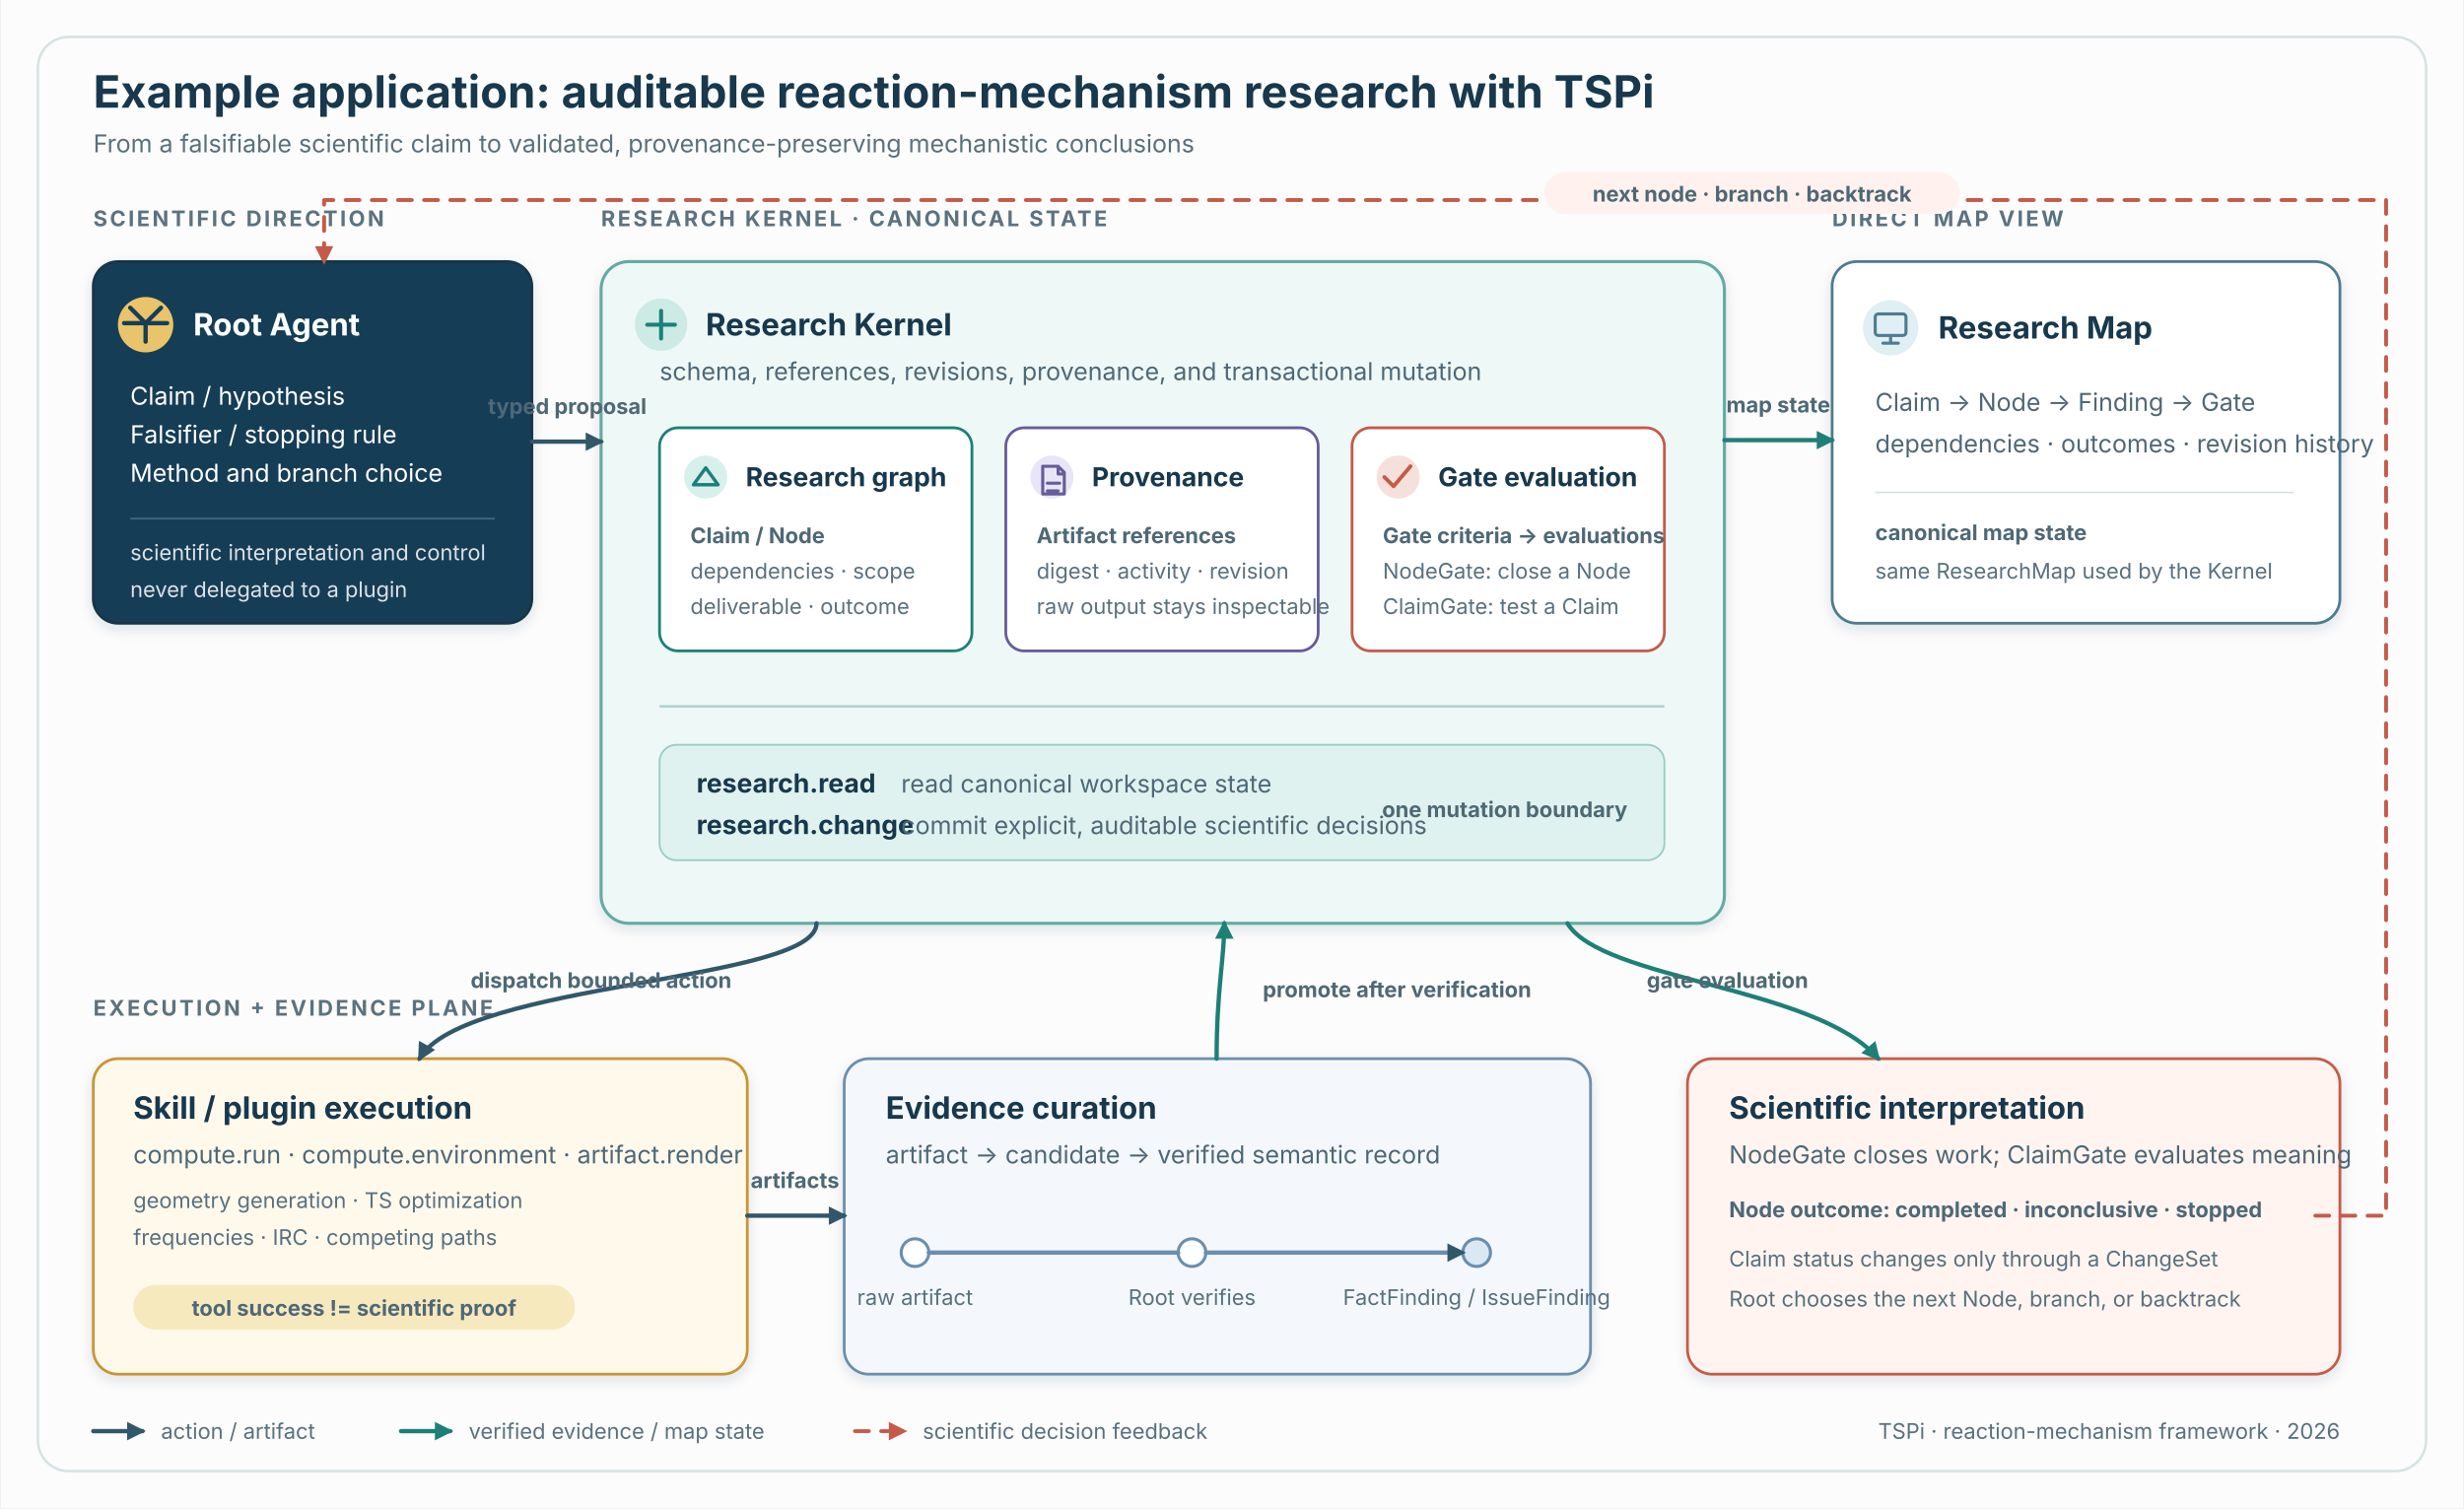
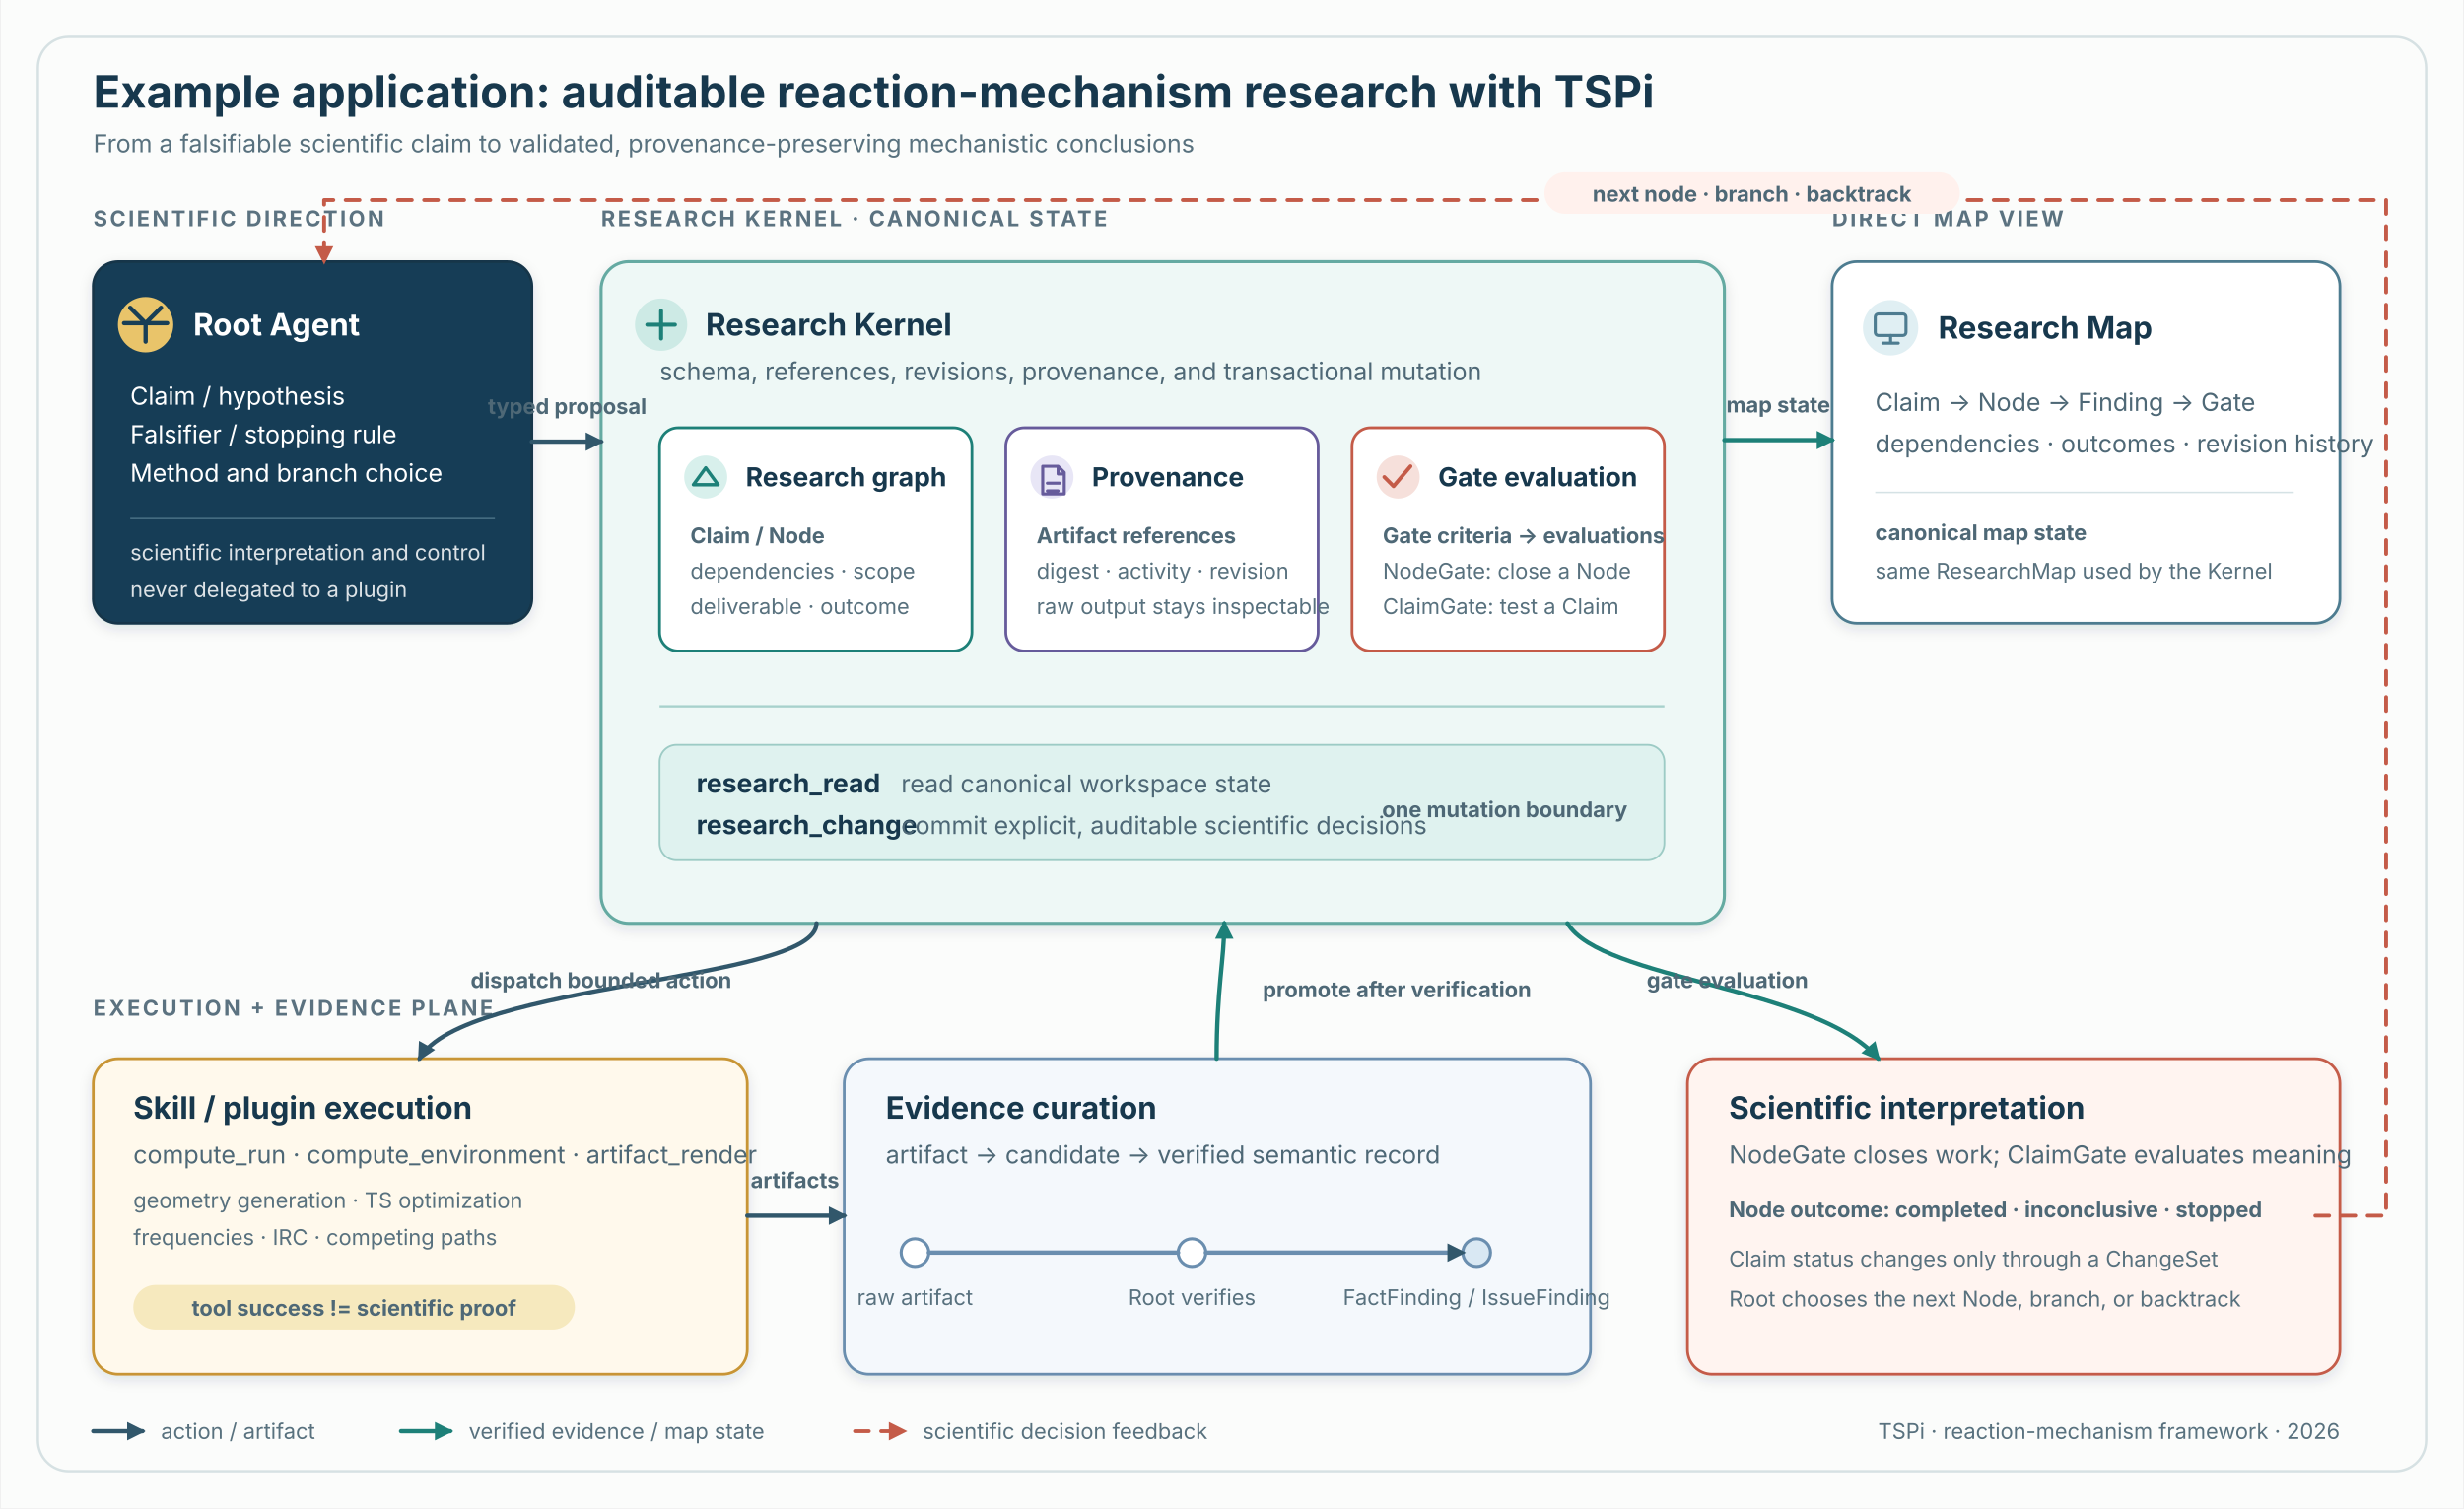
<svg xmlns="http://www.w3.org/2000/svg" width="183mm" height="112mm" viewBox="0 0 1600 980" role="img" aria-labelledby="title desc">
  <defs>
    <marker id="arrow-navy" markerWidth="12" markerHeight="12" refX="10" refY="6" orient="auto" markerUnits="userSpaceOnUse">
      <path d="M0,0 L12,6 L0,12 Z" fill="#31576B" />
    </marker>
    <marker id="arrow-teal" markerWidth="12" markerHeight="12" refX="10" refY="6" orient="auto" markerUnits="userSpaceOnUse">
      <path d="M0,0 L12,6 L0,12 Z" fill="#1D8078" />
    </marker>
    <marker id="arrow-coral" markerWidth="12" markerHeight="12" refX="10" refY="6" orient="auto" markerUnits="userSpaceOnUse">
      <path d="M0,0 L12,6 L0,12 Z" fill="#C45B48" />
    </marker>
    <filter id="shadow" x="-10%" y="-10%" width="120%" height="130%">
      <feDropShadow dx="0" dy="3" stdDeviation="4" flood-color="#17384D" flood-opacity="0.12" />
    </filter>
    <style>
      text { font-family: Inter, "Noto Sans", Arial, sans-serif; fill: #17384D; }
      .title { font-size: 29px; font-weight: 700; letter-spacing: .1px; }
      .subtitle { font-size: 16px; fill: #58717E; }
      .section { font-size: 14px; font-weight: 700; letter-spacing: 1.6px; fill: #5B7280; }
      .heading { font-size: 20px; font-weight: 700; }
      .subheading { font-size: 17px; font-weight: 700; }
      .body { font-size: 16px; fill: #4E6876; }
      .small { font-size: 14px; fill: #58717E; }
      .small-strong { font-size: 14px; font-weight: 700; fill: #4E6876; }
      .inverse { fill: #FFFFFF; }
      .flow { fill: none; stroke: #31576B; stroke-width: 2.8; stroke-linecap: round; stroke-linejoin: round; marker-end: url(#arrow-navy); }
      .evidence-flow { fill: none; stroke: #1D8078; stroke-width: 2.8; stroke-linecap: round; stroke-linejoin: round; marker-end: url(#arrow-teal); }
      .feedback { fill: none; stroke: #C45B48; stroke-width: 2.5; stroke-dasharray: 9 8; stroke-linecap: round; stroke-linejoin: round; marker-end: url(#arrow-coral); }
      .card { filter: url(#shadow); }
    </style>
  </defs>
  <rect width="1600" height="980" fill="#FBFCFB" />
  <rect x="24" y="24" width="1552" height="932" rx="20" fill="#FBFCFB" stroke="#D6E1E3" stroke-width="1.6" />
  <text x="60" y="70" class="title">Example application: auditable reaction-mechanism research with TSPi</text>
  <text x="60" y="99" class="subtitle">From a falsifiable scientific claim to validated, provenance-preserving mechanistic conclusions</text>
  <text x="60" y="147" class="section">SCIENTIFIC DIRECTION</text>
  <text x="390" y="147" class="section">RESEARCH KERNEL · CANONICAL STATE</text>
  <text x="1190" y="147" class="section">DIRECT MAP VIEW</text>
  <g class="card">
    <rect x="60" y="170" width="285" height="235" rx="16" fill="#183E56" stroke="#15364A" stroke-width="1.8" />
  </g>
  <circle cx="94" cy="211" r="18" fill="#E9C46A" />
  <path d="M94 222v-12m0 0-10-10m10 10 10-10m-10 10h-14m14 0h14" fill="none" stroke="#183E56" stroke-width="2.8" stroke-linecap="round" stroke-linejoin="round" />
  <text x="125" y="218" class="heading inverse">Root Agent</text>
  <text x="84" y="263" class="body inverse">Claim / hypothesis</text>
  <text x="84" y="288" class="body inverse">Falsifier / stopping rule</text>
  <text x="84" y="313" class="body inverse">Method and branch choice</text>
  <line x1="84" y1="337" x2="321" y2="337" stroke="#6E95A8" stroke-width="1" opacity=".55" />
  <text x="84" y="364" class="small inverse" opacity=".85">scientific interpretation and control</text>
  <text x="84" y="388" class="small inverse" opacity=".85">never delegated to a plugin</text>
  <g class="card">
    <rect x="390" y="170" width="730" height="430" rx="18" fill="#EEF8F6" stroke="#65AAA2" stroke-width="2" />
  </g>
  <circle cx="429" cy="211" r="17" fill="#CDEAE5" />
  <path d="M420 211h18M429 202v18" stroke="#1D8078" stroke-width="2.6" stroke-linecap="round" />
  <text x="458" y="218" class="heading">Research Kernel</text>
  <text x="428" y="247" class="body">schema, references, revisions, provenance, and transactional mutation</text>
  <g>
    <rect x="428" y="278" width="203" height="145" rx="12" fill="#FFFFFF" stroke="#1D8078" stroke-width="1.8" />
    <circle cx="458" cy="310" r="14" fill="#D8F0EC" />
    <path d="M450 315l8-11 8 11m-16 0h16" fill="none" stroke="#1D8078" stroke-width="2.2" stroke-linecap="round" stroke-linejoin="round" />
    <text x="484" y="316" class="subheading">Research graph</text>
    <text x="448" y="353" class="small-strong">Claim / Node</text>
    <text x="448" y="376" class="small">dependencies · scope</text>
    <text x="448" y="399" class="small">deliverable · outcome</text>
  </g>
  <g>
    <rect x="653" y="278" width="203" height="145" rx="12" fill="#FFFFFF" stroke="#665B9B" stroke-width="1.8" />
    <circle cx="683" cy="310" r="14" fill="#E8E6F6" />
    <path d="M677 303h10l4 4v14h-14zM687 303v5h4M680 314h8M680 319h7" fill="none" stroke="#665B9B" stroke-width="2" stroke-linecap="round" stroke-linejoin="round" />
    <text x="709" y="316" class="subheading">Provenance</text>
    <text x="673" y="353" class="small-strong">Artifact references</text>
    <text x="673" y="376" class="small">digest · activity · revision</text>
    <text x="673" y="399" class="small">raw output stays inspectable</text>
  </g>
  <g>
    <rect x="878" y="278" width="203" height="145" rx="12" fill="#FFFFFF" stroke="#C45B48" stroke-width="1.8" />
    <circle cx="908" cy="310" r="14" fill="#F6E0DB" />
    <path d="M899 310l6 6 11-13" fill="none" stroke="#C45B48" stroke-width="2.5" stroke-linecap="round" stroke-linejoin="round" />
    <text x="934" y="316" class="subheading">Gate evaluation</text>
    <text x="898" y="353" class="small-strong">Gate criteria -&gt; evaluations</text>
    <text x="898" y="376" class="small">NodeGate: close a Node</text>
    <text x="898" y="399" class="small">ClaimGate: test a Claim</text>
  </g>
  <line x1="428" y1="459" x2="1081" y2="459" stroke="#A7D1CC" stroke-width="1.5" />
  <rect x="428" y="484" width="653" height="75" rx="11" fill="#DFF2EF" stroke="#9DCBC5" stroke-width="1.2" />
-   <text x="452" y="515" class="subheading">research.read</text>
+   <text x="452" y="515" class="subheading">research_read</text>
  <text x="585" y="515" class="body">read canonical workspace state</text>
-   <text x="452" y="542" class="subheading">research.change</text>
+   <text x="452" y="542" class="subheading">research_change</text>
  <text x="585" y="542" class="body">commit explicit, auditable scientific decisions</text>
  <text x="1057" y="531" class="small-strong" text-anchor="end">one mutation boundary</text>
  <g class="card">
    <rect x="1190" y="170" width="330" height="235" rx="16" fill="#FFFFFF" stroke="#4E7C90" stroke-width="1.8" />
  </g>
  <circle cx="1228" cy="213" r="18" fill="#E0EFF3" />
  <rect x="1218" y="204" width="20" height="14" rx="2" fill="none" stroke="#4E7C90" stroke-width="2" />
  <path d="M1223 223h10m-5-5v5" stroke="#4E7C90" stroke-width="2" stroke-linecap="round" />
  <text x="1259" y="220" class="heading">Research Map</text>
  <text x="1218" y="267" class="body">Claim -&gt; Node -&gt; Finding -&gt; Gate</text>
  <text x="1218" y="294" class="body">dependencies · outcomes · revision history</text>
  <line x1="1218" y1="320" x2="1490" y2="320" stroke="#D5E2E5" stroke-width="1" />
  <text x="1218" y="351" class="small-strong">canonical map state</text>
  <text x="1218" y="376" class="small">same ResearchMap used by the Kernel</text>
  <path d="M345 287H390" class="flow" />
  <text x="368" y="269" class="small-strong" text-anchor="middle">typed proposal</text>
  <path d="M1120 286H1190" class="evidence-flow" />
  <text x="1155" y="268" class="small-strong" text-anchor="middle" fill="#1D8078">map state</text>
  <text x="60" y="660" class="section">EXECUTION + EVIDENCE PLANE</text>
  <g class="card">
    <rect x="60" y="688" width="425" height="205" rx="16" fill="#FFF9EC" stroke="#C89535" stroke-width="1.8" />
  </g>
  <text x="86" y="727" class="heading">Skill / plugin execution</text>
-   <text x="86" y="756" class="body">compute.run · compute.environment · artifact.render</text>
+   <text x="86" y="756" class="body">compute_run · compute_environment · artifact_render</text>
  <text x="86" y="785" class="small">geometry generation · TS optimization</text>
  <text x="86" y="809" class="small">frequencies · IRC · competing paths</text>
  <rect x="86" y="835" width="287" height="29" rx="14.5" fill="#F6E9BE" />
  <text x="229.5" y="855" class="small-strong" text-anchor="middle">tool success != scientific proof</text>
  <g class="card">
    <rect x="548" y="688" width="485" height="205" rx="16" fill="#F4F8FC" stroke="#6A8EAF" stroke-width="1.8" />
  </g>
  <text x="575" y="727" class="heading">Evidence curation</text>
  <text x="575" y="756" class="body">artifact -&gt; candidate -&gt; verified semantic record</text>
  <g>
    <circle cx="594" cy="814" r="9" fill="#FFFFFF" stroke="#6A8EAF" stroke-width="2" />
    <circle cx="774" cy="814" r="9" fill="#FFFFFF" stroke="#6A8EAF" stroke-width="2" />
    <circle cx="959" cy="814" r="9" fill="#D9E8F3" stroke="#6A8EAF" stroke-width="2" />
    <path d="M603 814H765M783 814H950" fill="none" stroke="#6A8EAF" stroke-width="2.8" stroke-linecap="round" marker-end="url(#arrow-navy)" />
    <text x="594" y="848" class="small" text-anchor="middle">raw artifact</text>
    <text x="774" y="848" class="small" text-anchor="middle">Root verifies</text>
    <text x="959" y="848" class="small" text-anchor="middle">FactFinding / IssueFinding</text>
  </g>
  <g class="card">
    <rect x="1096" y="688" width="424" height="205" rx="16" fill="#FFF4F0" stroke="#C45B48" stroke-width="1.8" />
  </g>
  <text x="1123" y="727" class="heading">Scientific interpretation</text>
  <text x="1123" y="756" class="body">NodeGate closes work; ClaimGate evaluates meaning</text>
  <text x="1123" y="791" class="small-strong">Node outcome: completed · inconclusive · stopped</text>
  <text x="1123" y="823" class="small">Claim status changes only through a ChangeSet</text>
  <text x="1123" y="849" class="small">Root chooses the next Node, branch, or backtrack</text>
  <path d="M530 600C530 638 300 638 272 688" class="flow" />
  <text x="390" y="642" class="small-strong" text-anchor="middle">dispatch bounded action</text>
  <path d="M485 790H548" class="flow" />
  <text x="516" y="772" class="small-strong" text-anchor="middle">artifacts</text>
  <path d="M790 688C790 643 795 623 795 600" class="evidence-flow" />
  <text x="820" y="648" class="small-strong" fill="#1D8078">promote after verification</text>
  <path d="M1018 600C1040 637 1180 641 1220 688" class="evidence-flow" />
  <text x="1122" y="642" class="small-strong" fill="#1D8078" text-anchor="middle">gate evaluation</text>
  <path d="M1504 790H1550V130H210V170" class="feedback" />
  <rect x="1003" y="112" width="270" height="27" rx="13.5" fill="#FFF1ED" />
  <text x="1138" y="131" class="small-strong" text-anchor="middle" fill="#B74C3B">next node · branch · backtrack</text>
  <line x1="60" y1="930" x2="92" y2="930" class="flow" />
  <text x="104" y="935" class="small">action / artifact</text>
  <line x1="260" y1="930" x2="292" y2="930" class="evidence-flow" />
  <text x="304" y="935" class="small">verified evidence / map state</text>
  <line x1="555" y1="930" x2="587" y2="930" class="feedback" />
  <text x="599" y="935" class="small">scientific decision feedback</text>
  <text x="1520" y="935" class="small" text-anchor="end">TSPi · reaction-mechanism framework · 2026</text>
</svg>
